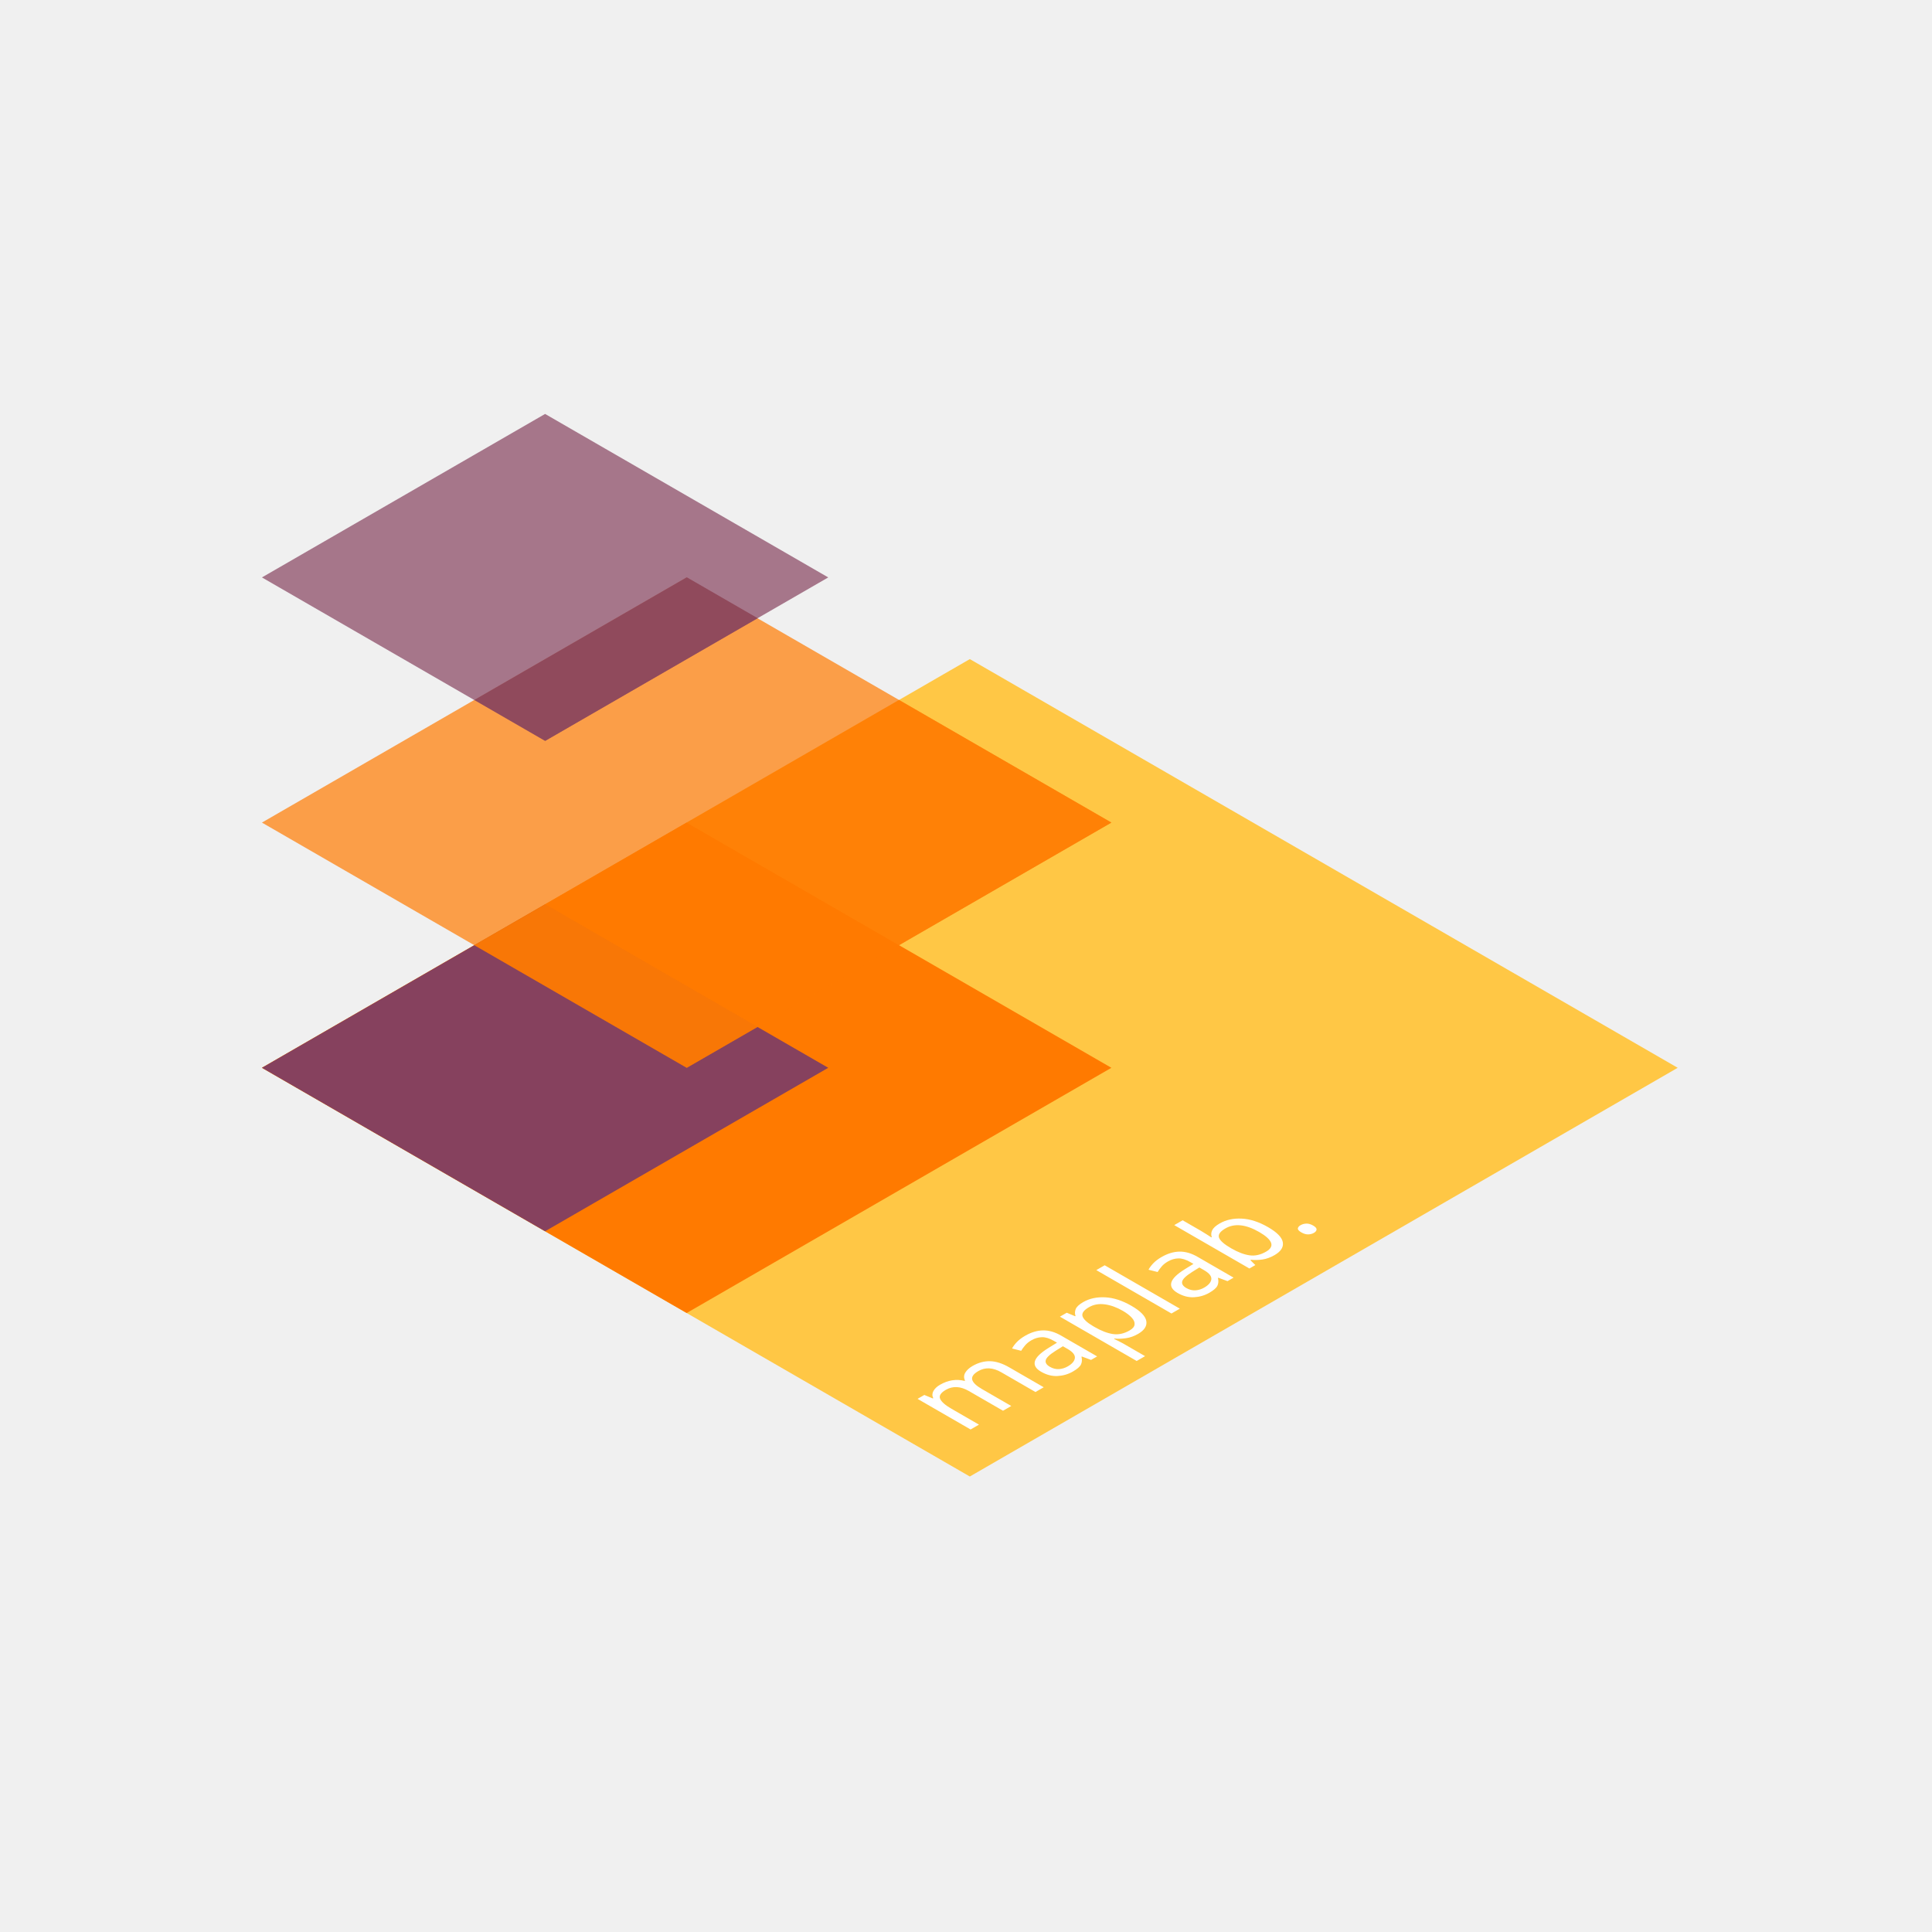
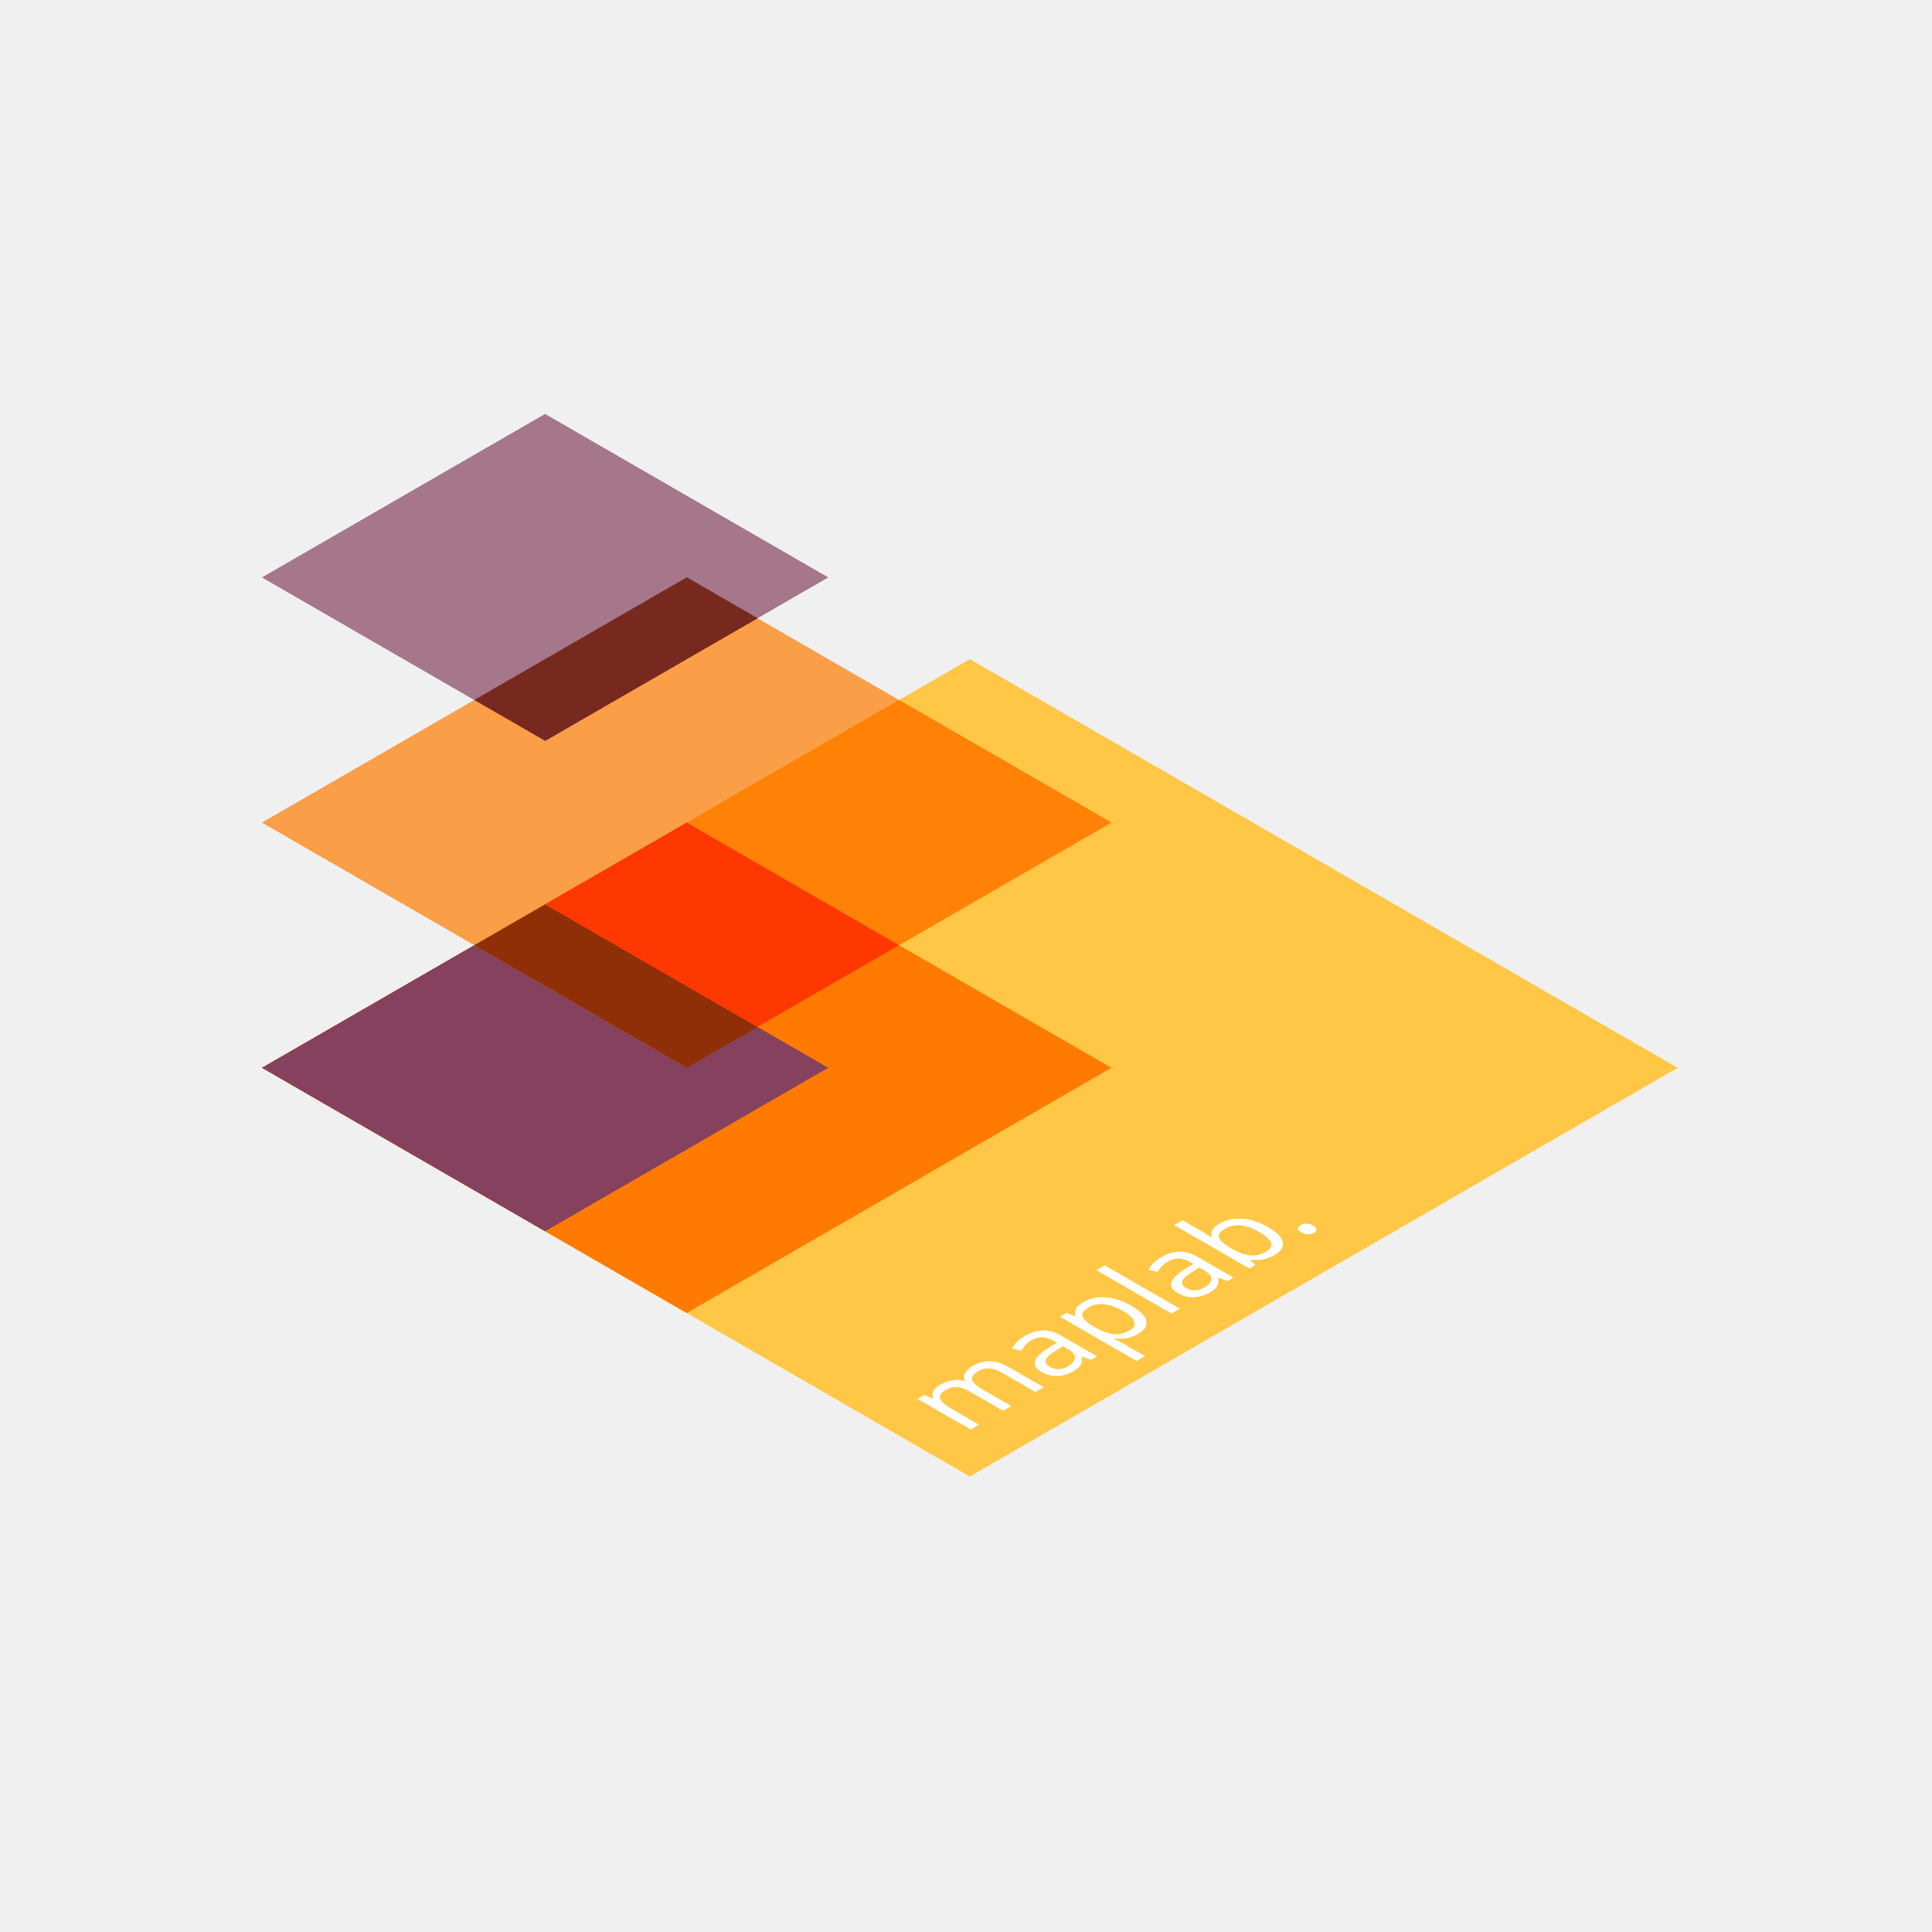
<svg xmlns="http://www.w3.org/2000/svg" version="1.1" x="0px" y="0px" width="335px" height="335px" viewBox="0 0 335 335" enable-background="new 0 0 335 335" xml:space="preserve">
  <g id="logo">
    <polygon fill="#FFC745" points="290.906,185.151 168.162,114.284 45.418,185.151 168.162,256.019  " />
    <polygon fill="#FF7A00" points="45.418,185.151 119.064,227.671 192.711,185.151 119.064,142.632  " />
    <polyline fill="#86415E" points="94.516,213.497 143.613,185.151 94.516,156.806 94.516,156.806 45.418,185.151 94.516,213.497     " />
    <polygon opacity="0.7" fill="#FF7A00" points="45.418,142.632 119.064,185.151 192.711,142.632 119.064,100.112  " />
    <polygon opacity="0.7" fill="#FF7A00" points="155.889,121.372 119.066,142.632 155.889,163.892 192.713,142.632  " />
-     <polygon opacity="0.8" fill="#FF7A00" points="119.094,185.151 131.369,178.065 94.545,156.806 94.545,156.806 82.271,163.892  " />
-     <polygon opacity="0.7" fill="#FF7A00" points="119.066,142.632 94.516,156.806 94.518,156.806 131.34,178.064 155.889,163.892  " />
+     <polygon opacity="0.9" fill="#862906" points="119.094,185.151 131.369,178.065 94.545,156.806 94.545,156.806 82.271,163.892  " />
+     <polygon opacity="0.9" fill="#FF3101" points="119.066,142.632 94.516,156.806 94.518,156.806 131.34,178.064 155.889,163.892  " />
    <polyline opacity="0.7" fill="#86415E" points="94.516,128.468 143.613,100.122 94.516,71.776 94.516,71.776 45.418,100.122    94.516,128.468  " />
-     <polygon opacity="0.7" fill="#86415E" points="94.545,128.462 131.377,107.198 119.094,100.106 82.263,121.371  " />
+     <polygon opacity="0.9" fill="#712418" points="94.545,128.462 131.377,107.198 119.094,100.106 82.263,121.371  " />
  </g>
  <g id="typography">
    <polygon fill="none" points="254.182,204.1 171.911,251.599 153.243,240.821 235.516,193.322  " />
    <text transform="matrix(0.75 -0.433 0.7794 0.45 166.8887 248.6758)" fill="#FFFFFF" font-family="'Dosis'" font-size="22">maplab.</text>
  </g>
  <g id="Hilfslinien">
    <line display="none" fill="none" stroke="#000000" stroke-width="0.25" stroke-miterlimit="10" x1="241.81" y1="213.499" x2="119.065" y2="142.632" />
  </g>
</svg>
